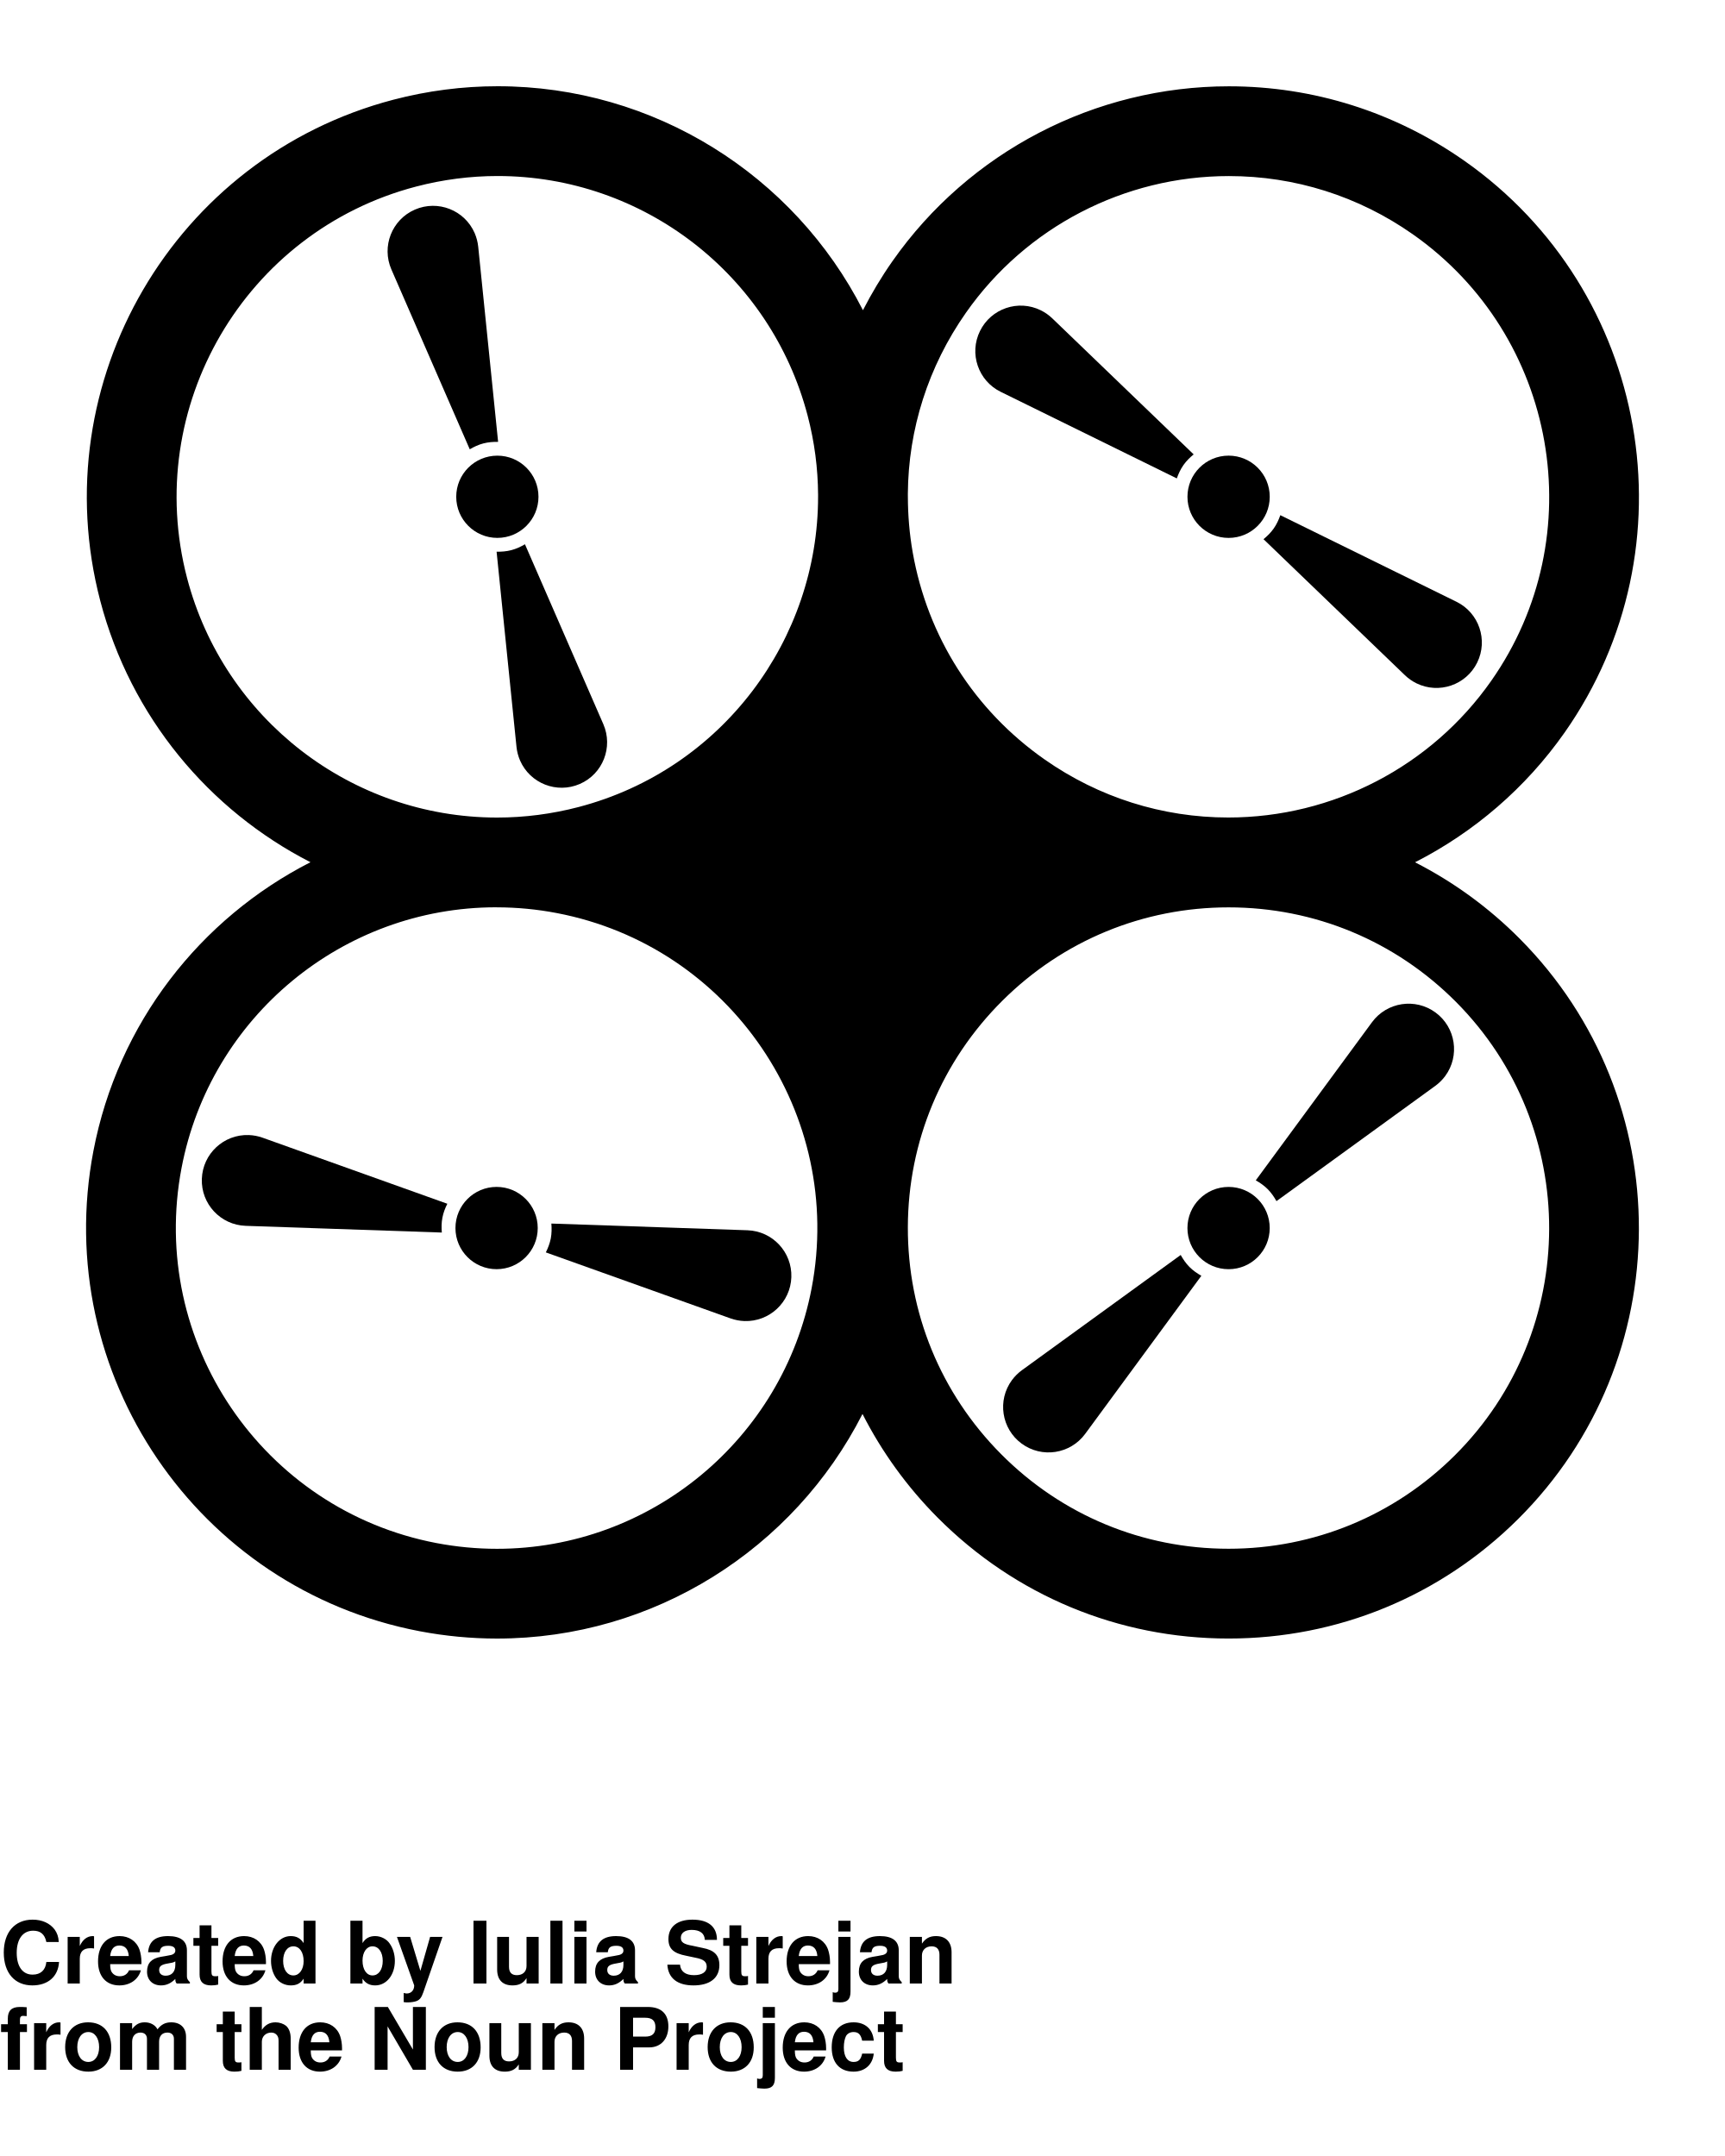
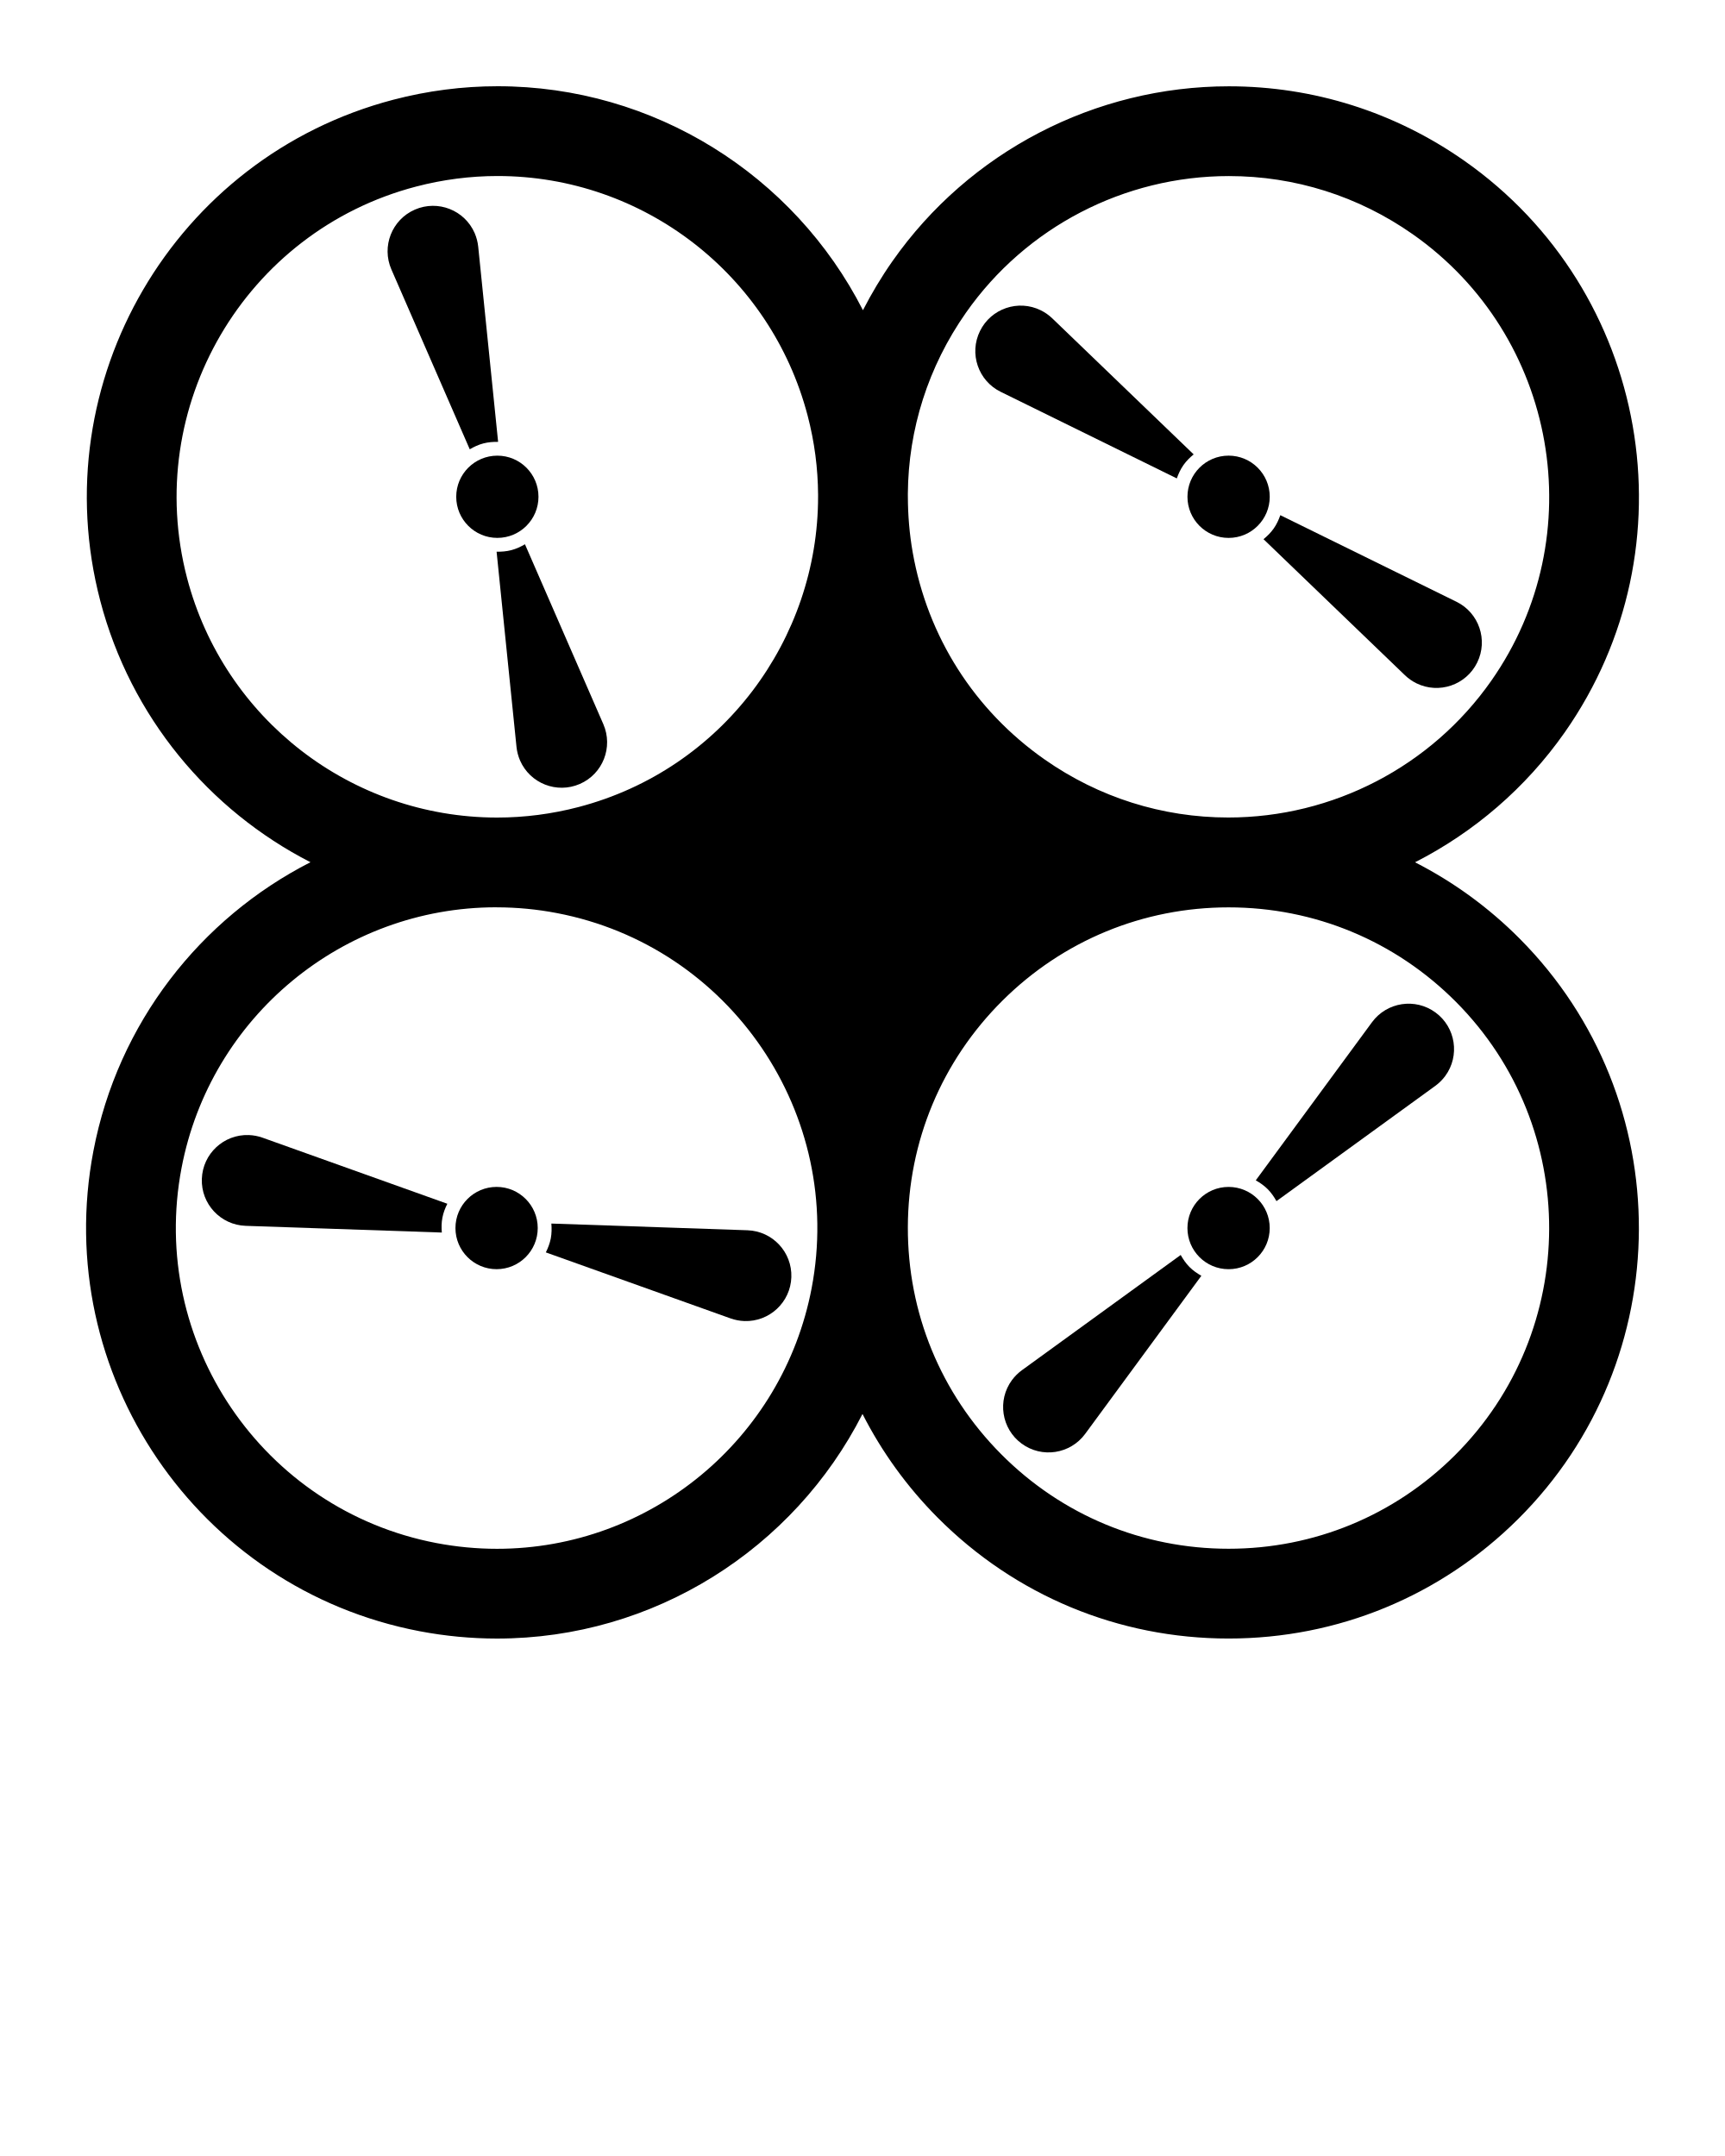
<svg xmlns="http://www.w3.org/2000/svg" version="1.1" x="0px" y="0px" viewBox="0 0 100 125" enable-background="new 0 0 100 100" xml:space="preserve">
  <path d="M73.247,31.261l8.199,7.888c0.189,0.181,0.416,0.344,0.664,0.466c1.305,0.642,2.883,0.104,3.524-1.201  c0.642-1.306,0.104-2.884-1.201-3.525l-10.211-5.02c-0.094,0.267-0.212,0.527-0.382,0.77C73.671,30.881,73.466,31.081,73.247,31.261  z" />
  <path d="M83.219,58.703c-1.172-0.861-2.82-0.609-3.682,0.562l-6.738,9.168c0.246,0.141,0.482,0.303,0.691,0.512  c0.209,0.211,0.37,0.448,0.508,0.694l9.208-6.683c0.211-0.154,0.412-0.35,0.575-0.571C84.643,61.212,84.391,59.564,83.219,58.703z" />
  <circle cx="28.832" cy="28.802" r="2.384" />
  <path d="M29.643,31.896c-0.287,0.075-0.573,0.095-0.855,0.091l1.154,11.319c0.027,0.26,0.096,0.531,0.205,0.784  c0.581,1.333,2.133,1.943,3.466,1.362c1.334-0.58,1.943-2.133,1.363-3.466l-4.544-10.431C30.188,31.698,29.929,31.82,29.643,31.896z  " />
  <path d="M28.022,25.708c0.286-0.074,0.572-0.094,0.854-0.09l-1.154-11.319c-0.027-0.26-0.096-0.532-0.205-0.784  c-0.581-1.334-2.132-1.943-3.466-1.362c-1.334,0.58-1.943,2.132-1.363,3.466l4.544,10.43C27.476,25.906,27.735,25.783,28.022,25.708  z" />
  <circle cx="71.223" cy="28.802" r="2.385" />
  <path d="M58.011,22.717l10.21,5.02c0.095-0.267,0.213-0.527,0.383-0.771c0.17-0.242,0.375-0.442,0.594-0.621l-8.198-7.889  c-0.189-0.181-0.417-0.344-0.665-0.466c-1.305-0.642-2.883-0.104-3.524,1.202C56.168,20.497,56.706,22.075,58.011,22.717z" />
  <path d="M82.031,49.993c3.417-1.743,6.414-4.304,8.676-7.529c7.533-10.744,4.921-25.613-5.823-33.146  c-4.025-2.822-8.743-4.314-13.644-4.314c-7.761,0-15.053,3.79-19.503,10.138c-0.642,0.915-1.209,1.866-1.711,2.843  C46.029,10.146,37.911,5,28.846,5c-2.03,0-4.063,0.263-6.044,0.782C10.109,9.106,2.487,22.14,5.812,34.833  c1.762,6.725,6.3,12.141,12.186,15.156c-6.38,3.256-11.167,9.326-12.584,16.746c-2.461,12.889,6.022,25.377,18.91,27.839  C25.805,94.856,27.315,95,28.811,95C37.922,95,46.025,89.794,50,81.978c1.113,2.186,2.567,4.209,4.345,5.999  c4.5,4.527,10.494,7.021,16.878,7.021c6.329,0,12.287-2.458,16.776-6.92c9.306-9.252,9.351-24.349,0.101-33.654  C86.294,52.606,84.245,51.124,82.031,49.993z M55.999,18.128c3.477-4.96,9.175-7.92,15.241-7.92c3.825,0,7.511,1.165,10.656,3.371  c8.394,5.885,10.436,17.503,4.55,25.897c-3.478,4.96-9.176,7.921-15.242,7.921c-3.826,0-7.511-1.166-10.656-3.372  c-4.066-2.851-6.779-7.115-7.639-12.007c-0.188-1.075-0.277-2.152-0.279-3.221c0-0.057,0-0.113-0.001-0.17  C52.656,24.891,53.807,21.253,55.999,18.128z M10.845,33.515c-2.597-9.918,3.357-20.101,13.275-22.698  c1.551-0.406,3.141-0.612,4.726-0.612c8.439,0,15.83,5.71,17.972,13.887c0.402,1.531,0.598,3.07,0.607,4.585  c0,0.037,0,0.074,0,0.111c0.006,8.253-5.533,15.813-13.882,18.001c-1.548,0.405-3.137,0.611-4.72,0.611c-0.008,0-0.016,0-0.023,0  C20.368,47.392,12.987,41.685,10.845,33.515z M47.051,74.688c-1.672,8.755-9.343,15.108-18.24,15.108  c-1.17,0-2.352-0.112-3.512-0.333C15.23,87.539,8.602,77.782,10.525,67.712c1.671-8.752,9.336-15.104,18.229-15.109  c0.021,0,0.043,0.002,0.064,0.002c0.002,0,0.004,0,0.006,0c1.15,0.003,2.311,0.113,3.451,0.332  C42.345,54.859,48.974,64.616,47.051,74.688z M84.329,84.387c-3.507,3.486-8.162,5.406-13.106,5.406  c-4.987,0-9.671-1.948-13.187-5.486c-3.502-3.521-5.422-8.196-5.407-13.163c0.015-4.965,1.963-9.629,5.485-13.13  c3.507-3.487,8.162-5.407,13.107-5.407c4.988,0,9.671,1.948,13.188,5.485C91.637,65.362,91.601,77.158,84.329,84.387z" />
  <circle cx="71.222" cy="71.2" r="2.385" />
  <path d="M68.446,72.761l-9.208,6.683c-0.211,0.154-0.411,0.35-0.575,0.572c-0.861,1.171-0.609,2.819,0.562,3.681  c1.171,0.861,2.819,0.609,3.682-0.562l6.737-9.168c-0.246-0.14-0.482-0.302-0.691-0.512S68.585,73.007,68.446,72.761z" />
  <circle cx="28.788" cy="71.199" r="2.385" />
  <path d="M14.422,65.808c-1.453-0.051-2.672,1.088-2.721,2.542c-0.051,1.453,1.088,2.672,2.541,2.721l11.371,0.389  c-0.023-0.282-0.023-0.568,0.033-0.859c0.055-0.292,0.16-0.558,0.286-0.81l-10.714-3.831C14.972,65.872,14.699,65.817,14.422,65.808  z" />
  <path d="M31.93,71.8c-0.057,0.29-0.161,0.558-0.287,0.811l10.713,3.829c0.248,0.087,0.522,0.143,0.797,0.152  c1.454,0.049,2.672-1.089,2.722-2.542s-1.088-2.672-2.542-2.722l-11.37-0.389C31.985,71.222,31.985,71.509,31.93,71.8z" />
-   <text x="0" y="115" fill="#000000" font-size="5px" font-weight="bold" font-family="'Helvetica Neue', Helvetica, Arial-Unicode, Arial, Sans-serif">Created by Iulia Strejan</text>
-   <text x="0" y="120" fill="#000000" font-size="5px" font-weight="bold" font-family="'Helvetica Neue', Helvetica, Arial-Unicode, Arial, Sans-serif">from the Noun Project</text>
</svg>
